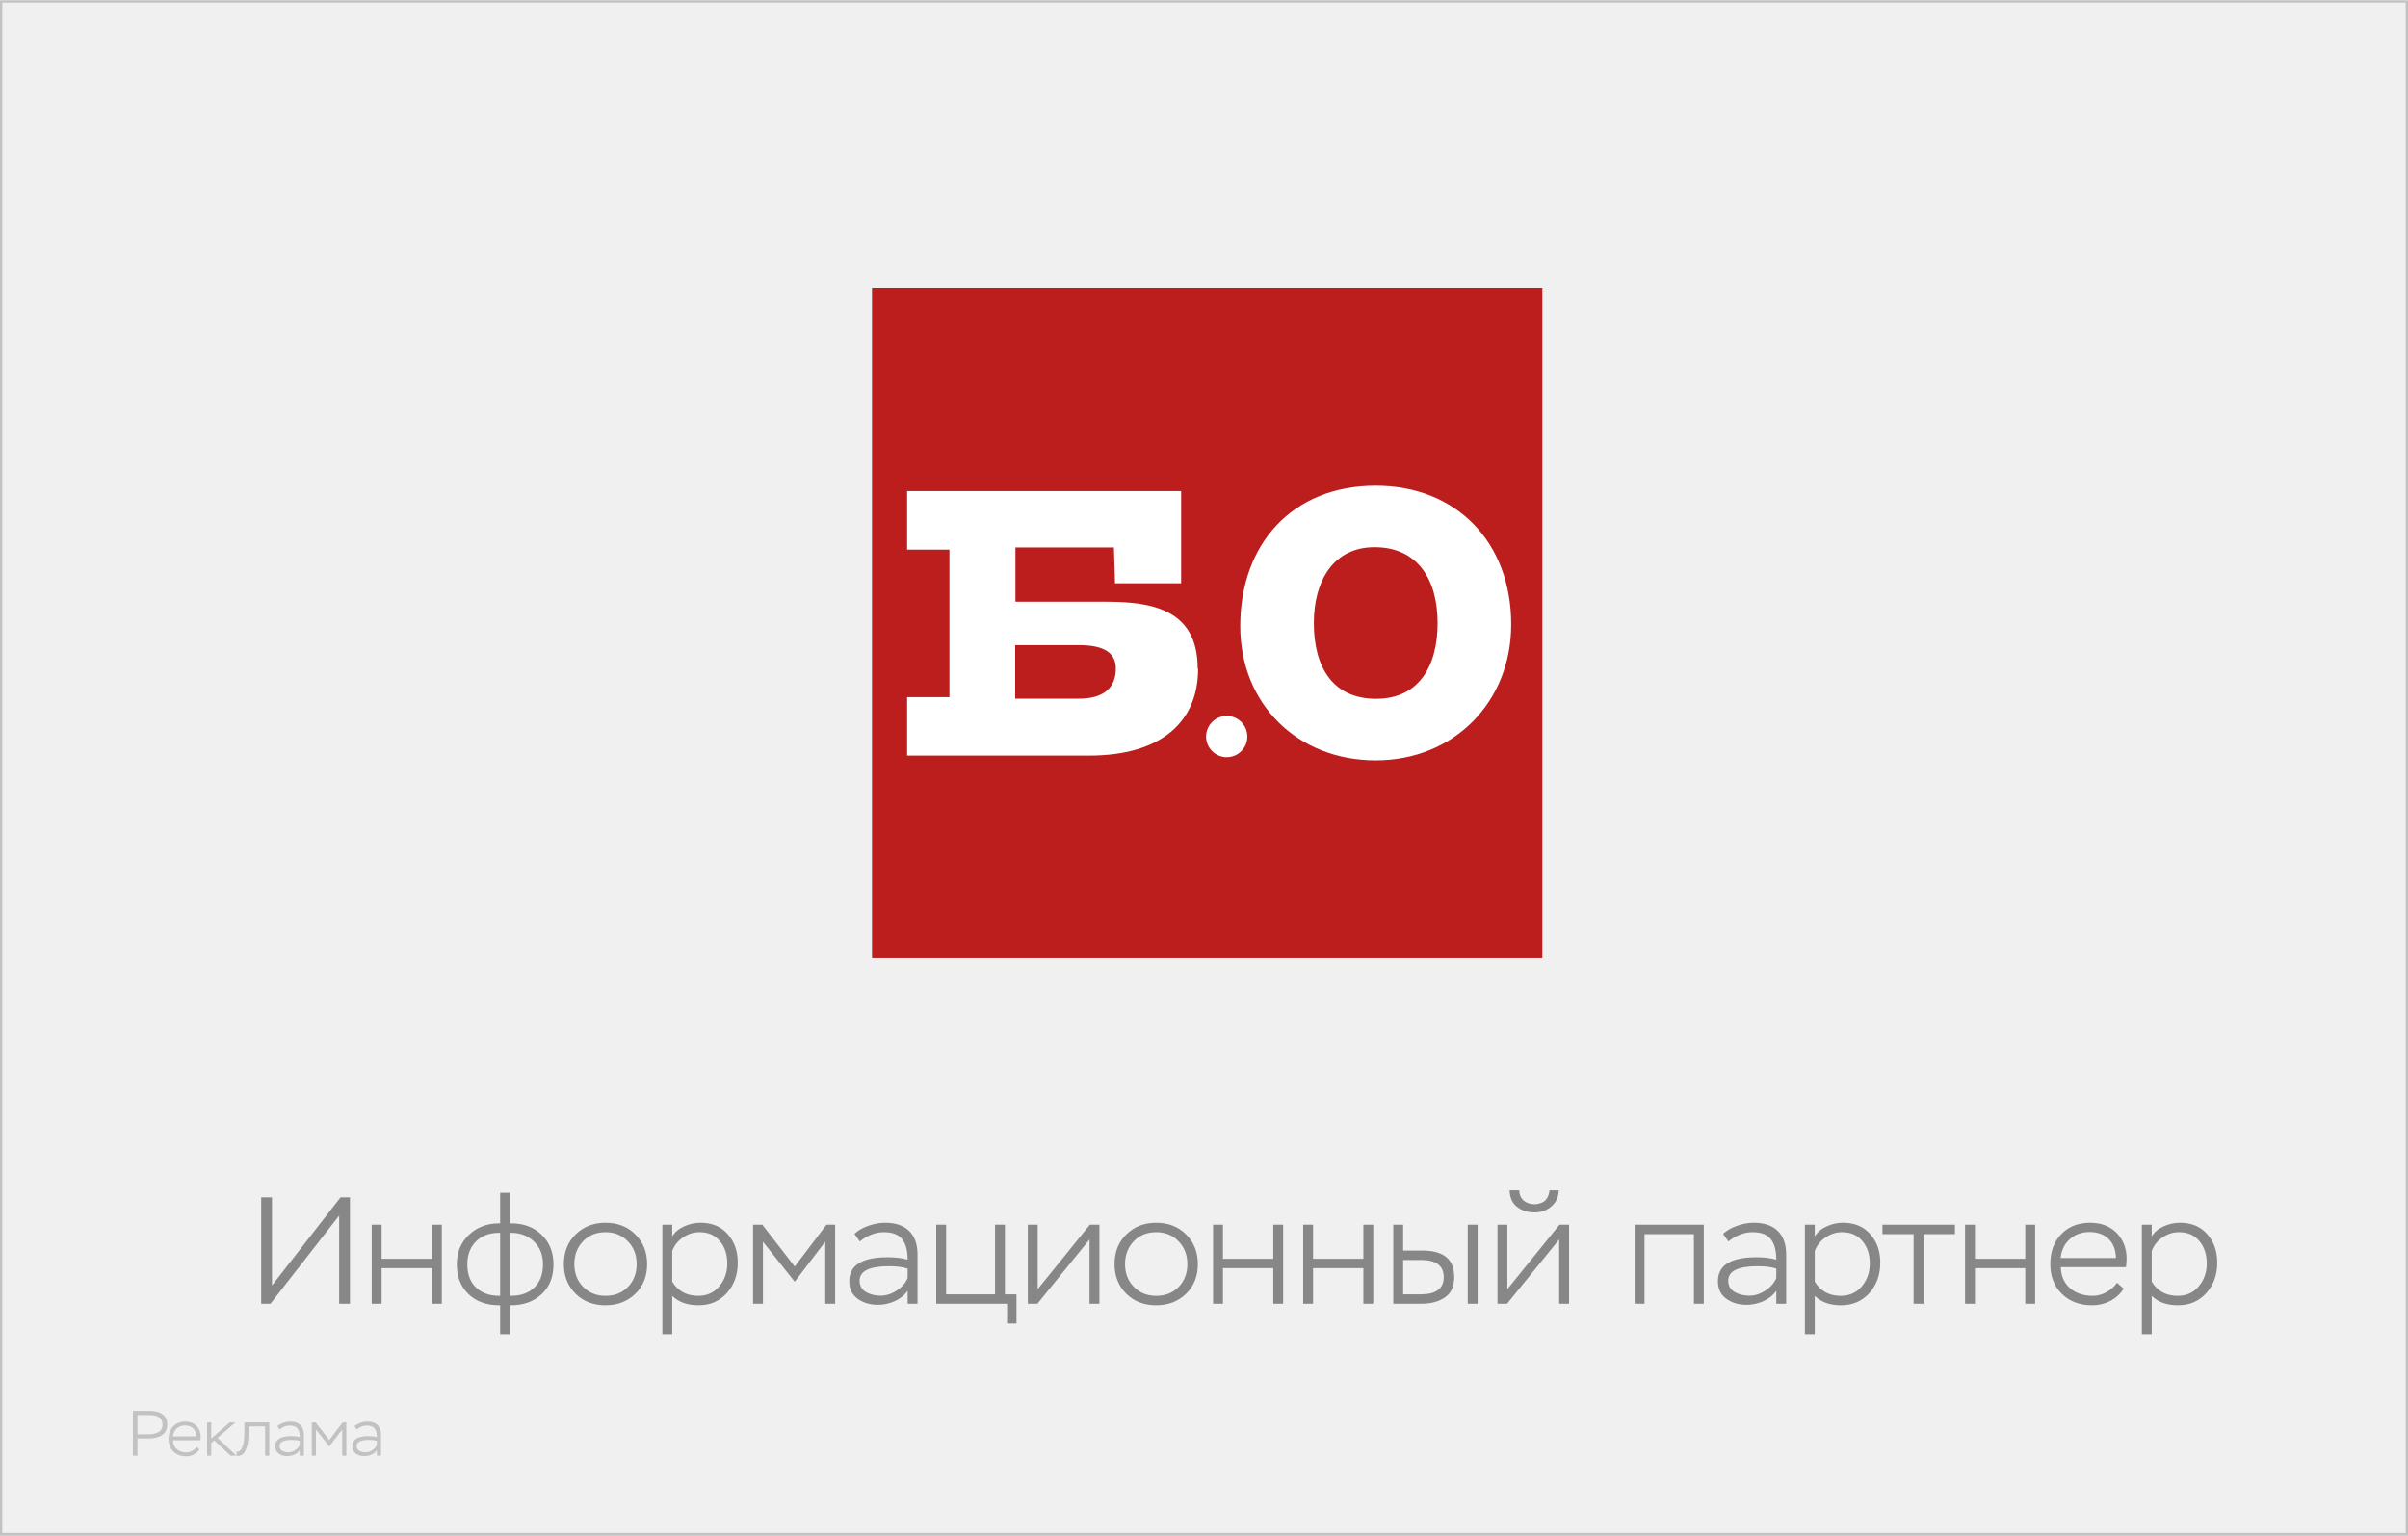
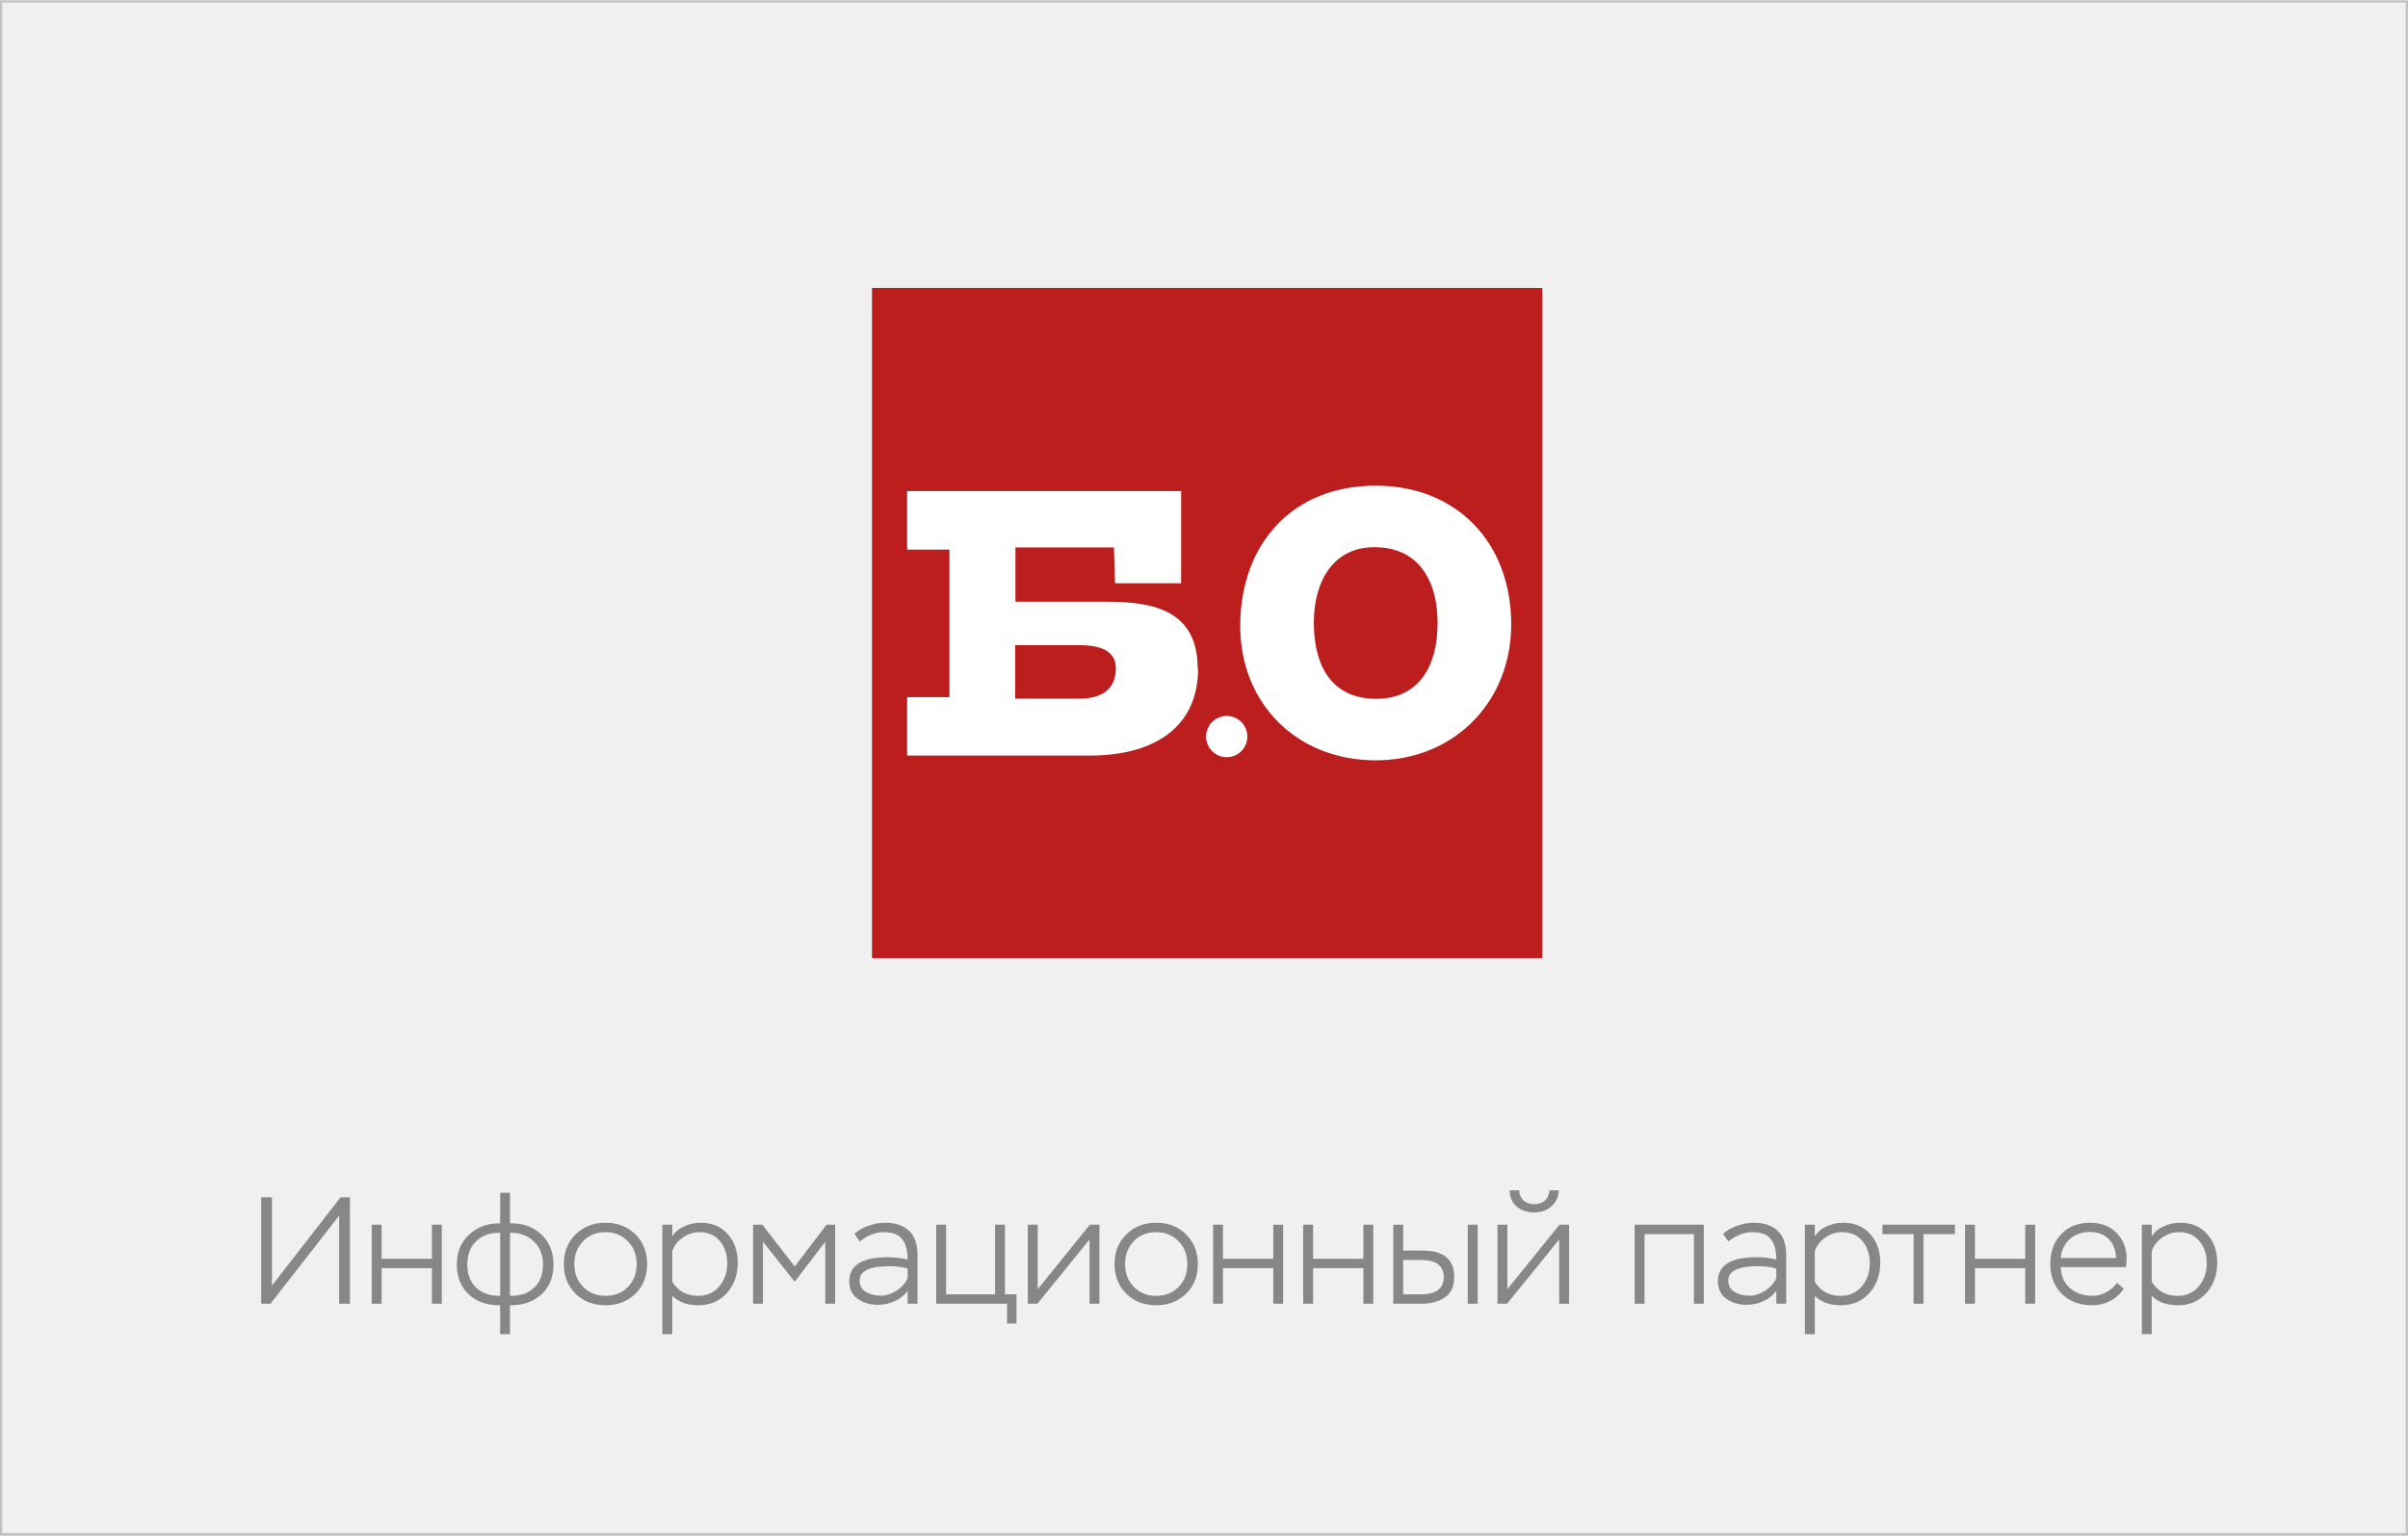
<svg xmlns="http://www.w3.org/2000/svg" width="301" height="192" viewBox="0 0 301 192" fill="none">
  <path d="M42.395 151.98L33.807 163H32.648V149.7H33.998V160.72L42.566 149.7H43.745V163H42.395V151.98ZM55.226 163H53.991V158.554H47.702V163H46.467V153.12H47.702V157.376H53.991V153.12H55.226V163ZM63.753 166.8H62.518V163.19H62.404C60.82 163.19 59.541 162.728 58.566 161.803C57.59 160.866 57.103 159.624 57.103 158.079C57.103 156.559 57.609 155.324 58.623 154.374C59.636 153.424 60.89 152.949 62.385 152.949H62.518V149.13H63.753V152.949H63.905C65.463 152.949 66.729 153.424 67.705 154.374C68.693 155.324 69.187 156.559 69.187 158.079C69.187 159.662 68.686 160.91 67.686 161.822C66.698 162.734 65.425 163.19 63.867 163.19H63.753V166.8ZM58.414 158.079C58.414 159.308 58.775 160.27 59.497 160.967C60.231 161.664 61.2 162.012 62.404 162.012H62.518V154.127H62.385C61.181 154.127 60.219 154.488 59.497 155.21C58.775 155.932 58.414 156.888 58.414 158.079ZM63.867 154.127H63.753V162.012H63.867C65.108 162.012 66.083 161.664 66.793 160.967C67.515 160.27 67.876 159.308 67.876 158.079C67.876 156.901 67.502 155.951 66.755 155.229C66.007 154.494 65.045 154.127 63.867 154.127ZM70.481 158.041C70.481 156.521 70.975 155.28 71.963 154.317C72.951 153.354 74.192 152.873 75.687 152.873C77.207 152.873 78.455 153.361 79.43 154.336C80.405 155.311 80.893 156.546 80.893 158.041C80.893 159.561 80.399 160.802 79.411 161.765C78.423 162.715 77.182 163.19 75.687 163.19C74.167 163.19 72.919 162.709 71.944 161.746C70.969 160.771 70.481 159.536 70.481 158.041ZM71.792 158.041C71.792 159.194 72.159 160.144 72.894 160.891C73.629 161.638 74.56 162.012 75.687 162.012C76.84 162.012 77.777 161.638 78.499 160.891C79.221 160.144 79.582 159.194 79.582 158.041C79.582 156.888 79.215 155.938 78.48 155.191C77.758 154.431 76.827 154.051 75.687 154.051C74.534 154.051 73.597 154.431 72.875 155.191C72.153 155.951 71.792 156.901 71.792 158.041ZM84.032 166.8H82.797V153.12H84.032V154.583C84.361 154.038 84.855 153.62 85.514 153.329C86.173 153.025 86.85 152.873 87.547 152.873C89.004 152.873 90.144 153.348 90.967 154.298C91.803 155.235 92.221 156.426 92.221 157.87C92.221 159.377 91.765 160.644 90.853 161.67C89.941 162.683 88.757 163.19 87.3 163.19C85.907 163.19 84.817 162.797 84.032 162.012V166.8ZM87.433 154.051C86.686 154.051 85.995 154.273 85.362 154.716C84.729 155.147 84.285 155.71 84.032 156.407V160.245C84.754 161.423 85.831 162.012 87.262 162.012C88.364 162.012 89.244 161.619 89.903 160.834C90.574 160.036 90.91 159.08 90.91 157.965C90.91 156.825 90.6 155.888 89.979 155.153C89.371 154.418 88.522 154.051 87.433 154.051ZM95.369 163H94.134V153.12H95.293L99.34 158.345L103.311 153.12H104.394V163H103.159V155.248L99.34 160.245L95.369 155.248V163ZM107.47 155.21L106.805 154.26C107.273 153.829 107.856 153.494 108.553 153.253C109.262 153 109.952 152.873 110.624 152.873C111.941 152.873 112.948 153.215 113.645 153.899C114.341 154.57 114.69 155.558 114.69 156.863V163H113.455V161.366C113.062 161.936 112.524 162.373 111.84 162.677C111.168 162.981 110.465 163.133 109.731 163.133C108.743 163.133 107.9 162.88 107.204 162.373C106.507 161.866 106.159 161.138 106.159 160.188C106.159 158.187 107.761 157.186 110.966 157.186C111.928 157.186 112.758 157.287 113.455 157.49C113.455 156.35 113.227 155.495 112.771 154.925C112.327 154.342 111.561 154.051 110.472 154.051C109.446 154.051 108.445 154.437 107.47 155.21ZM108.249 161.537C108.781 161.841 109.389 161.993 110.073 161.993C110.757 161.993 111.422 161.784 112.068 161.366C112.726 160.948 113.189 160.422 113.455 159.789V158.611C112.859 158.408 112.087 158.307 111.137 158.307C108.679 158.307 107.451 158.909 107.451 160.112C107.451 160.745 107.717 161.22 108.249 161.537ZM125.884 163H117.03V153.12H118.265V161.822H124.383V153.12H125.618V161.822H127.062V165.47H125.884V163ZM136.193 154.963L129.676 163H128.479V153.12H129.714V161.176L136.231 153.12H137.428V163H136.193V154.963ZM139.319 158.041C139.319 156.521 139.813 155.28 140.801 154.317C141.789 153.354 143.03 152.873 144.525 152.873C146.045 152.873 147.293 153.361 148.268 154.336C149.243 155.311 149.731 156.546 149.731 158.041C149.731 159.561 149.237 160.802 148.249 161.765C147.261 162.715 146.02 163.19 144.525 163.19C143.005 163.19 141.757 162.709 140.782 161.746C139.807 160.771 139.319 159.536 139.319 158.041ZM140.63 158.041C140.63 159.194 140.997 160.144 141.732 160.891C142.467 161.638 143.398 162.012 144.525 162.012C145.678 162.012 146.615 161.638 147.337 160.891C148.059 160.144 148.42 159.194 148.42 158.041C148.42 156.888 148.053 155.938 147.318 155.191C146.596 154.431 145.665 154.051 144.525 154.051C143.372 154.051 142.435 154.431 141.713 155.191C140.991 155.951 140.63 156.901 140.63 158.041ZM160.394 163H159.159V158.554H152.87V163H151.635V153.12H152.87V157.376H159.159V153.12H160.394V163ZM171.657 163H170.422V158.554H164.133V163H162.898V153.12H164.133V157.376H170.422V153.12H171.657V163ZM177.637 163H174.16V153.12H175.395V156.35H177.808C180.456 156.35 181.779 157.452 181.779 159.656C181.779 160.834 181.387 161.689 180.601 162.221C179.829 162.74 178.841 163 177.637 163ZM177.618 157.528H175.395V161.822H177.599C179.512 161.822 180.468 161.106 180.468 159.675C180.468 158.244 179.518 157.528 177.618 157.528ZM184.705 163H183.47V153.12H184.705V163ZM194.9 154.963L188.383 163H187.186V153.12H188.421V161.176L194.938 153.12H196.135V163H194.9V154.963ZM188.706 148.826H189.903C189.915 149.358 190.099 149.782 190.454 150.099C190.821 150.403 191.277 150.555 191.822 150.555C192.088 150.555 192.366 150.498 192.658 150.384C192.962 150.283 193.202 150.086 193.38 149.795C193.557 149.504 193.658 149.181 193.684 148.826H194.843C194.817 149.649 194.513 150.314 193.931 150.821C193.348 151.328 192.645 151.581 191.822 151.581C190.935 151.581 190.194 151.34 189.599 150.859C189.016 150.378 188.718 149.7 188.706 148.826ZM212.975 163H211.74V154.298H205.565V163H204.33V153.12H212.975V163ZM216.052 155.21L215.387 154.26C215.855 153.829 216.438 153.494 217.135 153.253C217.844 153 218.534 152.873 219.206 152.873C220.523 152.873 221.53 153.215 222.227 153.899C222.923 154.57 223.272 155.558 223.272 156.863V163H222.037V161.366C221.644 161.936 221.106 162.373 220.422 162.677C219.75 162.981 219.047 163.133 218.313 163.133C217.325 163.133 216.482 162.88 215.786 162.373C215.089 161.866 214.741 161.138 214.741 160.188C214.741 158.187 216.343 157.186 219.548 157.186C220.51 157.186 221.34 157.287 222.037 157.49C222.037 156.35 221.809 155.495 221.353 154.925C220.909 154.342 220.143 154.051 219.054 154.051C218.028 154.051 217.027 154.437 216.052 155.21ZM216.831 161.537C217.363 161.841 217.971 161.993 218.655 161.993C219.339 161.993 220.004 161.784 220.65 161.366C221.308 160.948 221.771 160.422 222.037 159.789V158.611C221.441 158.408 220.669 158.307 219.719 158.307C217.261 158.307 216.033 158.909 216.033 160.112C216.033 160.745 216.299 161.22 216.831 161.537ZM226.847 166.8H225.612V153.12H226.847V154.583C227.177 154.038 227.671 153.62 228.329 153.329C228.988 153.025 229.666 152.873 230.362 152.873C231.819 152.873 232.959 153.348 233.782 154.298C234.618 155.235 235.036 156.426 235.036 157.87C235.036 159.377 234.58 160.644 233.668 161.67C232.756 162.683 231.572 163.19 230.115 163.19C228.722 163.19 227.633 162.797 226.847 162.012V166.8ZM230.248 154.051C229.501 154.051 228.811 154.273 228.177 154.716C227.544 155.147 227.101 155.71 226.847 156.407V160.245C227.569 161.423 228.646 162.012 230.077 162.012C231.179 162.012 232.06 161.619 232.718 160.834C233.39 160.036 233.725 159.08 233.725 157.965C233.725 156.825 233.415 155.888 232.794 155.153C232.186 154.418 231.338 154.051 230.248 154.051ZM239.201 154.298H235.306V153.12H244.369V154.298H240.436V163H239.201V154.298ZM254.392 163H253.157V158.554H246.868V163H245.633V153.12H246.868V157.376H253.157V153.12H254.392V163ZM264.629 160.378L265.465 161.119C265.034 161.778 264.47 162.291 263.774 162.658C263.077 163.013 262.33 163.19 261.532 163.19C259.961 163.19 258.694 162.715 257.732 161.765C256.769 160.815 256.288 159.574 256.288 158.041C256.288 156.496 256.744 155.248 257.656 154.298C258.568 153.348 259.777 152.873 261.285 152.873C261.538 152.873 261.886 152.905 262.33 152.968C263.419 153.183 264.274 153.696 264.895 154.507C265.515 155.305 265.826 156.255 265.826 157.357C265.826 157.661 265.8 158.016 265.75 158.421H257.599C257.637 159.548 258.023 160.429 258.758 161.062C259.505 161.695 260.449 162.012 261.589 162.012C262.171 162.012 262.741 161.86 263.299 161.556C263.856 161.252 264.299 160.859 264.629 160.378ZM261.19 154.032C260.202 154.032 259.378 154.33 258.72 154.925C258.061 155.52 257.681 156.306 257.58 157.281H264.496C264.47 156.255 264.16 155.457 263.565 154.887C262.982 154.317 262.19 154.032 261.19 154.032ZM268.967 166.8H267.732V153.12H268.967V154.583C269.296 154.038 269.79 153.62 270.449 153.329C271.107 153.025 271.785 152.873 272.482 152.873C273.938 152.873 275.078 153.348 275.902 154.298C276.738 155.235 277.156 156.426 277.156 157.87C277.156 159.377 276.7 160.644 275.788 161.67C274.876 162.683 273.691 163.19 272.235 163.19C270.841 163.19 269.752 162.797 268.967 162.012V166.8ZM272.368 154.051C271.62 154.051 270.93 154.273 270.297 154.716C269.663 155.147 269.22 155.71 268.967 156.407V160.245C269.689 161.423 270.765 162.012 272.197 162.012C273.299 162.012 274.179 161.619 274.838 160.834C275.509 160.036 275.845 159.08 275.845 157.965C275.845 156.825 275.534 155.888 274.914 155.153C274.306 154.418 273.457 154.051 272.368 154.051Z" fill="#878787" />
-   <path d="M17.184 179.84V182H16.616V176.4H18.632C20.147 176.4 20.904 176.971 20.904 178.112C20.904 178.427 20.837 178.701 20.704 178.936C20.576 179.165 20.4 179.344 20.176 179.472C19.952 179.6 19.709 179.693 19.448 179.752C19.192 179.811 18.917 179.84 18.624 179.84H17.184ZM18.672 176.92H17.184V179.32H18.608C18.827 179.32 19.029 179.301 19.216 179.264C19.408 179.227 19.589 179.165 19.76 179.08C19.936 178.995 20.072 178.869 20.168 178.704C20.269 178.533 20.32 178.333 20.32 178.104C20.32 177.315 19.771 176.92 18.672 176.92ZM24.581 180.896L24.933 181.208C24.752 181.485 24.514 181.701 24.221 181.856C23.927 182.005 23.613 182.08 23.277 182.08C22.616 182.08 22.082 181.88 21.677 181.48C21.271 181.08 21.069 180.557 21.069 179.912C21.069 179.261 21.261 178.736 21.645 178.336C22.029 177.936 22.538 177.736 23.173 177.736C23.279 177.736 23.426 177.749 23.613 177.776C24.072 177.867 24.431 178.083 24.693 178.424C24.954 178.76 25.085 179.16 25.085 179.624C25.085 179.752 25.074 179.901 25.053 180.072H21.621C21.637 180.547 21.799 180.917 22.109 181.184C22.424 181.451 22.821 181.584 23.301 181.584C23.546 181.584 23.786 181.52 24.021 181.392C24.256 181.264 24.442 181.099 24.581 180.896ZM23.133 178.224C22.717 178.224 22.37 178.349 22.093 178.6C21.816 178.851 21.655 179.181 21.613 179.592H24.525C24.514 179.16 24.384 178.824 24.133 178.584C23.887 178.344 23.554 178.224 23.133 178.224ZM26.407 182H25.887V177.84H26.407V179.848L28.711 177.84H29.423L27.191 179.768L29.551 182H28.831L26.783 180.088L26.407 180.424V182ZM33.659 182H33.139V178.336H31.067V179.08C31.067 179.256 31.062 179.432 31.051 179.608C31.041 179.779 31.022 179.984 30.995 180.224C30.969 180.464 30.923 180.685 30.859 180.888C30.795 181.085 30.715 181.275 30.619 181.456C30.529 181.637 30.406 181.779 30.251 181.88C30.102 181.981 29.929 182.032 29.731 182.032C29.673 182.032 29.627 182.029 29.595 182.024L29.547 181.504C29.862 181.547 30.107 181.365 30.283 180.96C30.459 180.56 30.547 179.928 30.547 179.064V177.84H33.659V182ZM34.948 178.72L34.668 178.32C34.865 178.139 35.11 177.997 35.404 177.896C35.702 177.789 35.993 177.736 36.276 177.736C36.83 177.736 37.254 177.88 37.548 178.168C37.841 178.451 37.988 178.867 37.988 179.416V182H37.468V181.312C37.302 181.552 37.076 181.736 36.788 181.864C36.505 181.992 36.209 182.056 35.9 182.056C35.484 182.056 35.129 181.949 34.836 181.736C34.542 181.523 34.396 181.216 34.396 180.816C34.396 179.973 35.07 179.552 36.42 179.552C36.825 179.552 37.174 179.595 37.468 179.68C37.468 179.2 37.372 178.84 37.18 178.6C36.993 178.355 36.67 178.232 36.212 178.232C35.78 178.232 35.358 178.395 34.948 178.72ZM35.276 181.384C35.5 181.512 35.756 181.576 36.044 181.576C36.332 181.576 36.612 181.488 36.884 181.312C37.161 181.136 37.356 180.915 37.468 180.648V180.152C37.217 180.067 36.892 180.024 36.492 180.024C35.457 180.024 34.94 180.277 34.94 180.784C34.94 181.051 35.052 181.251 35.276 181.384ZM39.493 182H38.973V177.84H39.461L41.165 180.04L42.837 177.84H43.293V182H42.773V178.736L41.165 180.84L39.493 178.736V182ZM44.588 178.72L44.308 178.32C44.506 178.139 44.751 177.997 45.044 177.896C45.343 177.789 45.634 177.736 45.916 177.736C46.471 177.736 46.895 177.88 47.188 178.168C47.482 178.451 47.628 178.867 47.628 179.416V182H47.108V181.312C46.943 181.552 46.716 181.736 46.428 181.864C46.146 181.992 45.85 182.056 45.54 182.056C45.124 182.056 44.77 181.949 44.476 181.736C44.183 181.523 44.036 181.216 44.036 180.816C44.036 179.973 44.711 179.552 46.06 179.552C46.466 179.552 46.815 179.595 47.108 179.68C47.108 179.2 47.012 178.84 46.82 178.6C46.634 178.355 46.311 178.232 45.852 178.232C45.42 178.232 44.999 178.395 44.588 178.72ZM44.916 181.384C45.14 181.512 45.396 181.576 45.684 181.576C45.972 181.576 46.252 181.488 46.524 181.312C46.802 181.136 46.996 180.915 47.108 180.648V180.152C46.858 180.067 46.532 180.024 46.132 180.024C45.098 180.024 44.58 180.277 44.58 180.784C44.58 181.051 44.692 181.251 44.916 181.384Z" fill="#C2C2C2" />
  <path d="M300.717 0.33V191.66H0.283V0.33H300.717ZM301 0.04H0V192H301V0V0.04Z" fill="#C2C2C2" />
  <path d="M192.79 36H109V119.79H192.79V36Z" fill="#BC1E1E" />
  <path d="M153.34 94.67C153.85 94.67 154.349 94.519 154.773 94.235C155.198 93.952 155.528 93.549 155.724 93.077C155.919 92.606 155.97 92.087 155.87 91.587C155.771 91.086 155.525 90.627 155.164 90.266C154.803 89.905 154.344 89.659 153.843 89.56C153.343 89.46 152.824 89.511 152.353 89.706C151.881 89.902 151.478 90.232 151.195 90.657C150.911 91.081 150.76 91.58 150.76 92.09C150.763 92.773 151.035 93.428 151.519 93.912C152.002 94.395 152.657 94.667 153.34 94.67Z" fill="white" />
  <path d="M179.7 77.89C179.7 83.32 177.34 87.37 172.01 87.37C166.68 87.37 164.23 83.51 164.23 77.89C164.23 72.61 166.68 68.41 171.82 68.41C177.29 68.41 179.7 72.56 179.7 77.89ZM188.9 78.08C188.9 67.8 182.06 60.72 171.96 60.72C161.44 60.72 155.03 68.13 155.03 78.27C155.03 87.99 162.15 95.06 171.96 95.06C181.77 95.06 188.9 87.75 188.9 78.06M139.48 83.58C139.48 85.89 138.06 87.35 134.9 87.35H126.9V80.66H134.9C137.97 80.66 139.48 81.6 139.48 83.58ZM149.71 83.58C149.71 76.18 143.96 75.23 138.3 75.23H126.93V68.44H139.24L139.38 72.92H147.64V61.4H113.39V68.72H118.68V87.16H113.39V94.47H136.09C145.24 94.47 149.76 90.18 149.76 83.62" fill="white" />
</svg>
